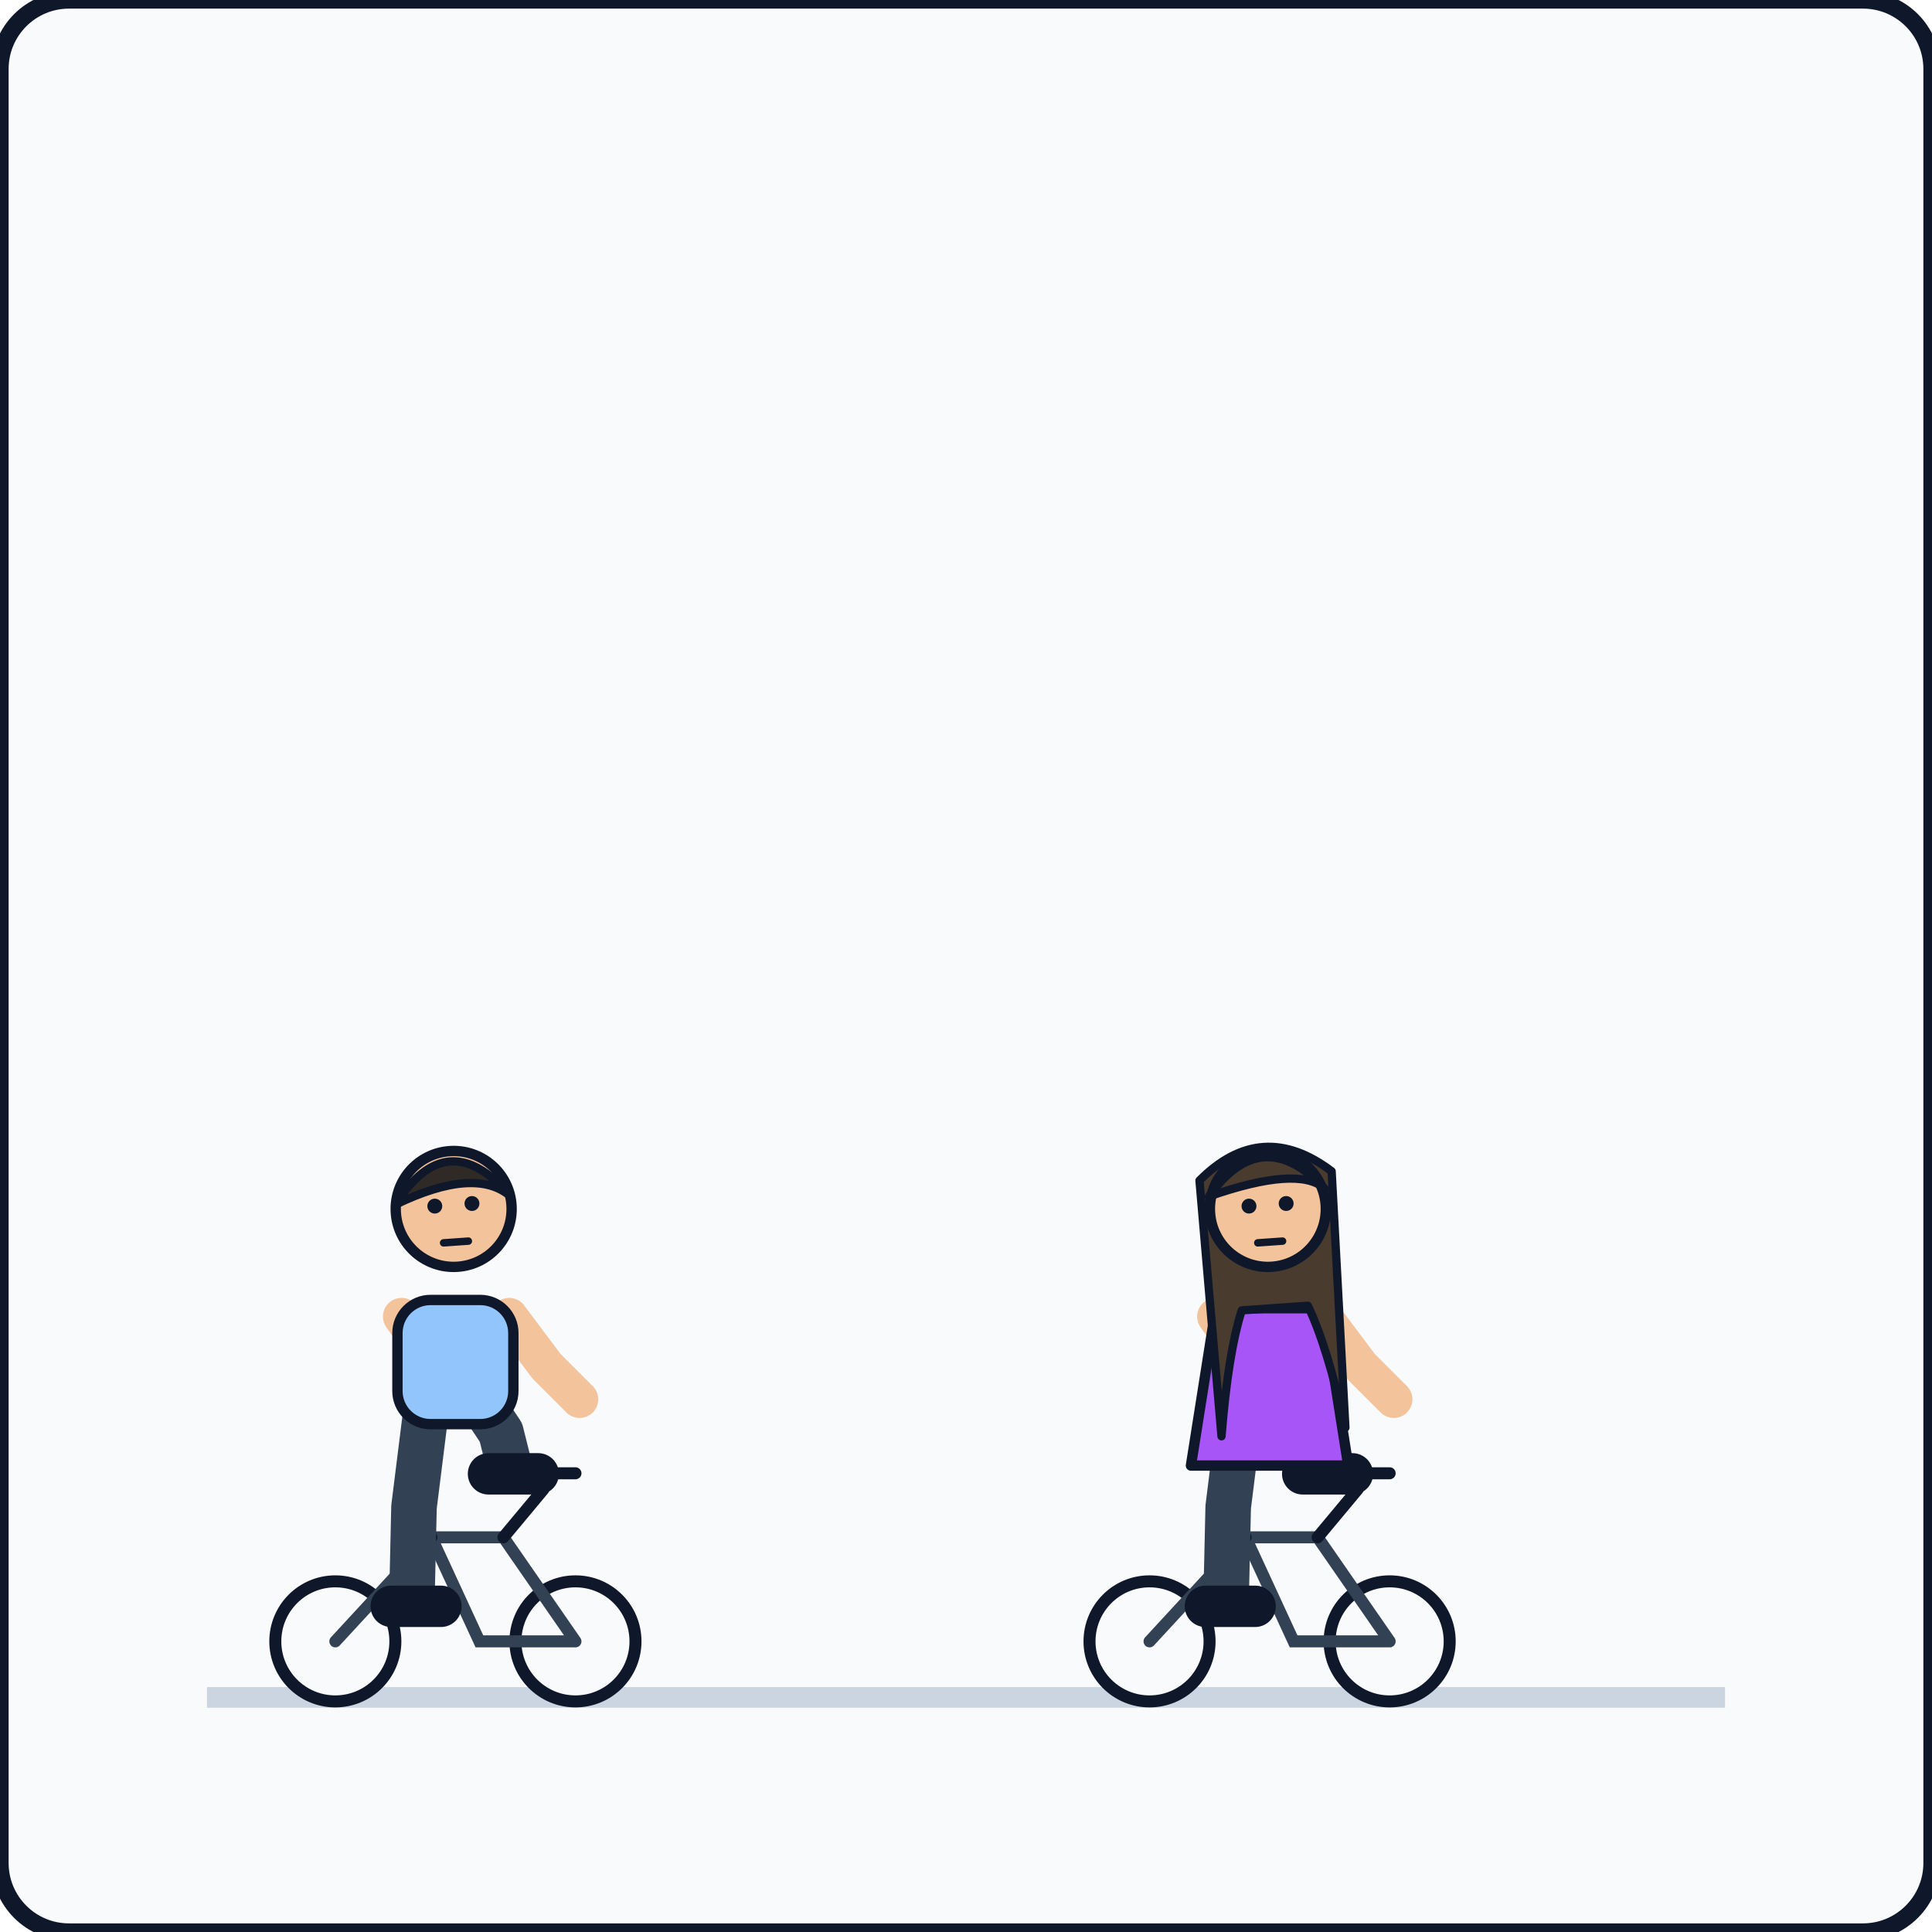
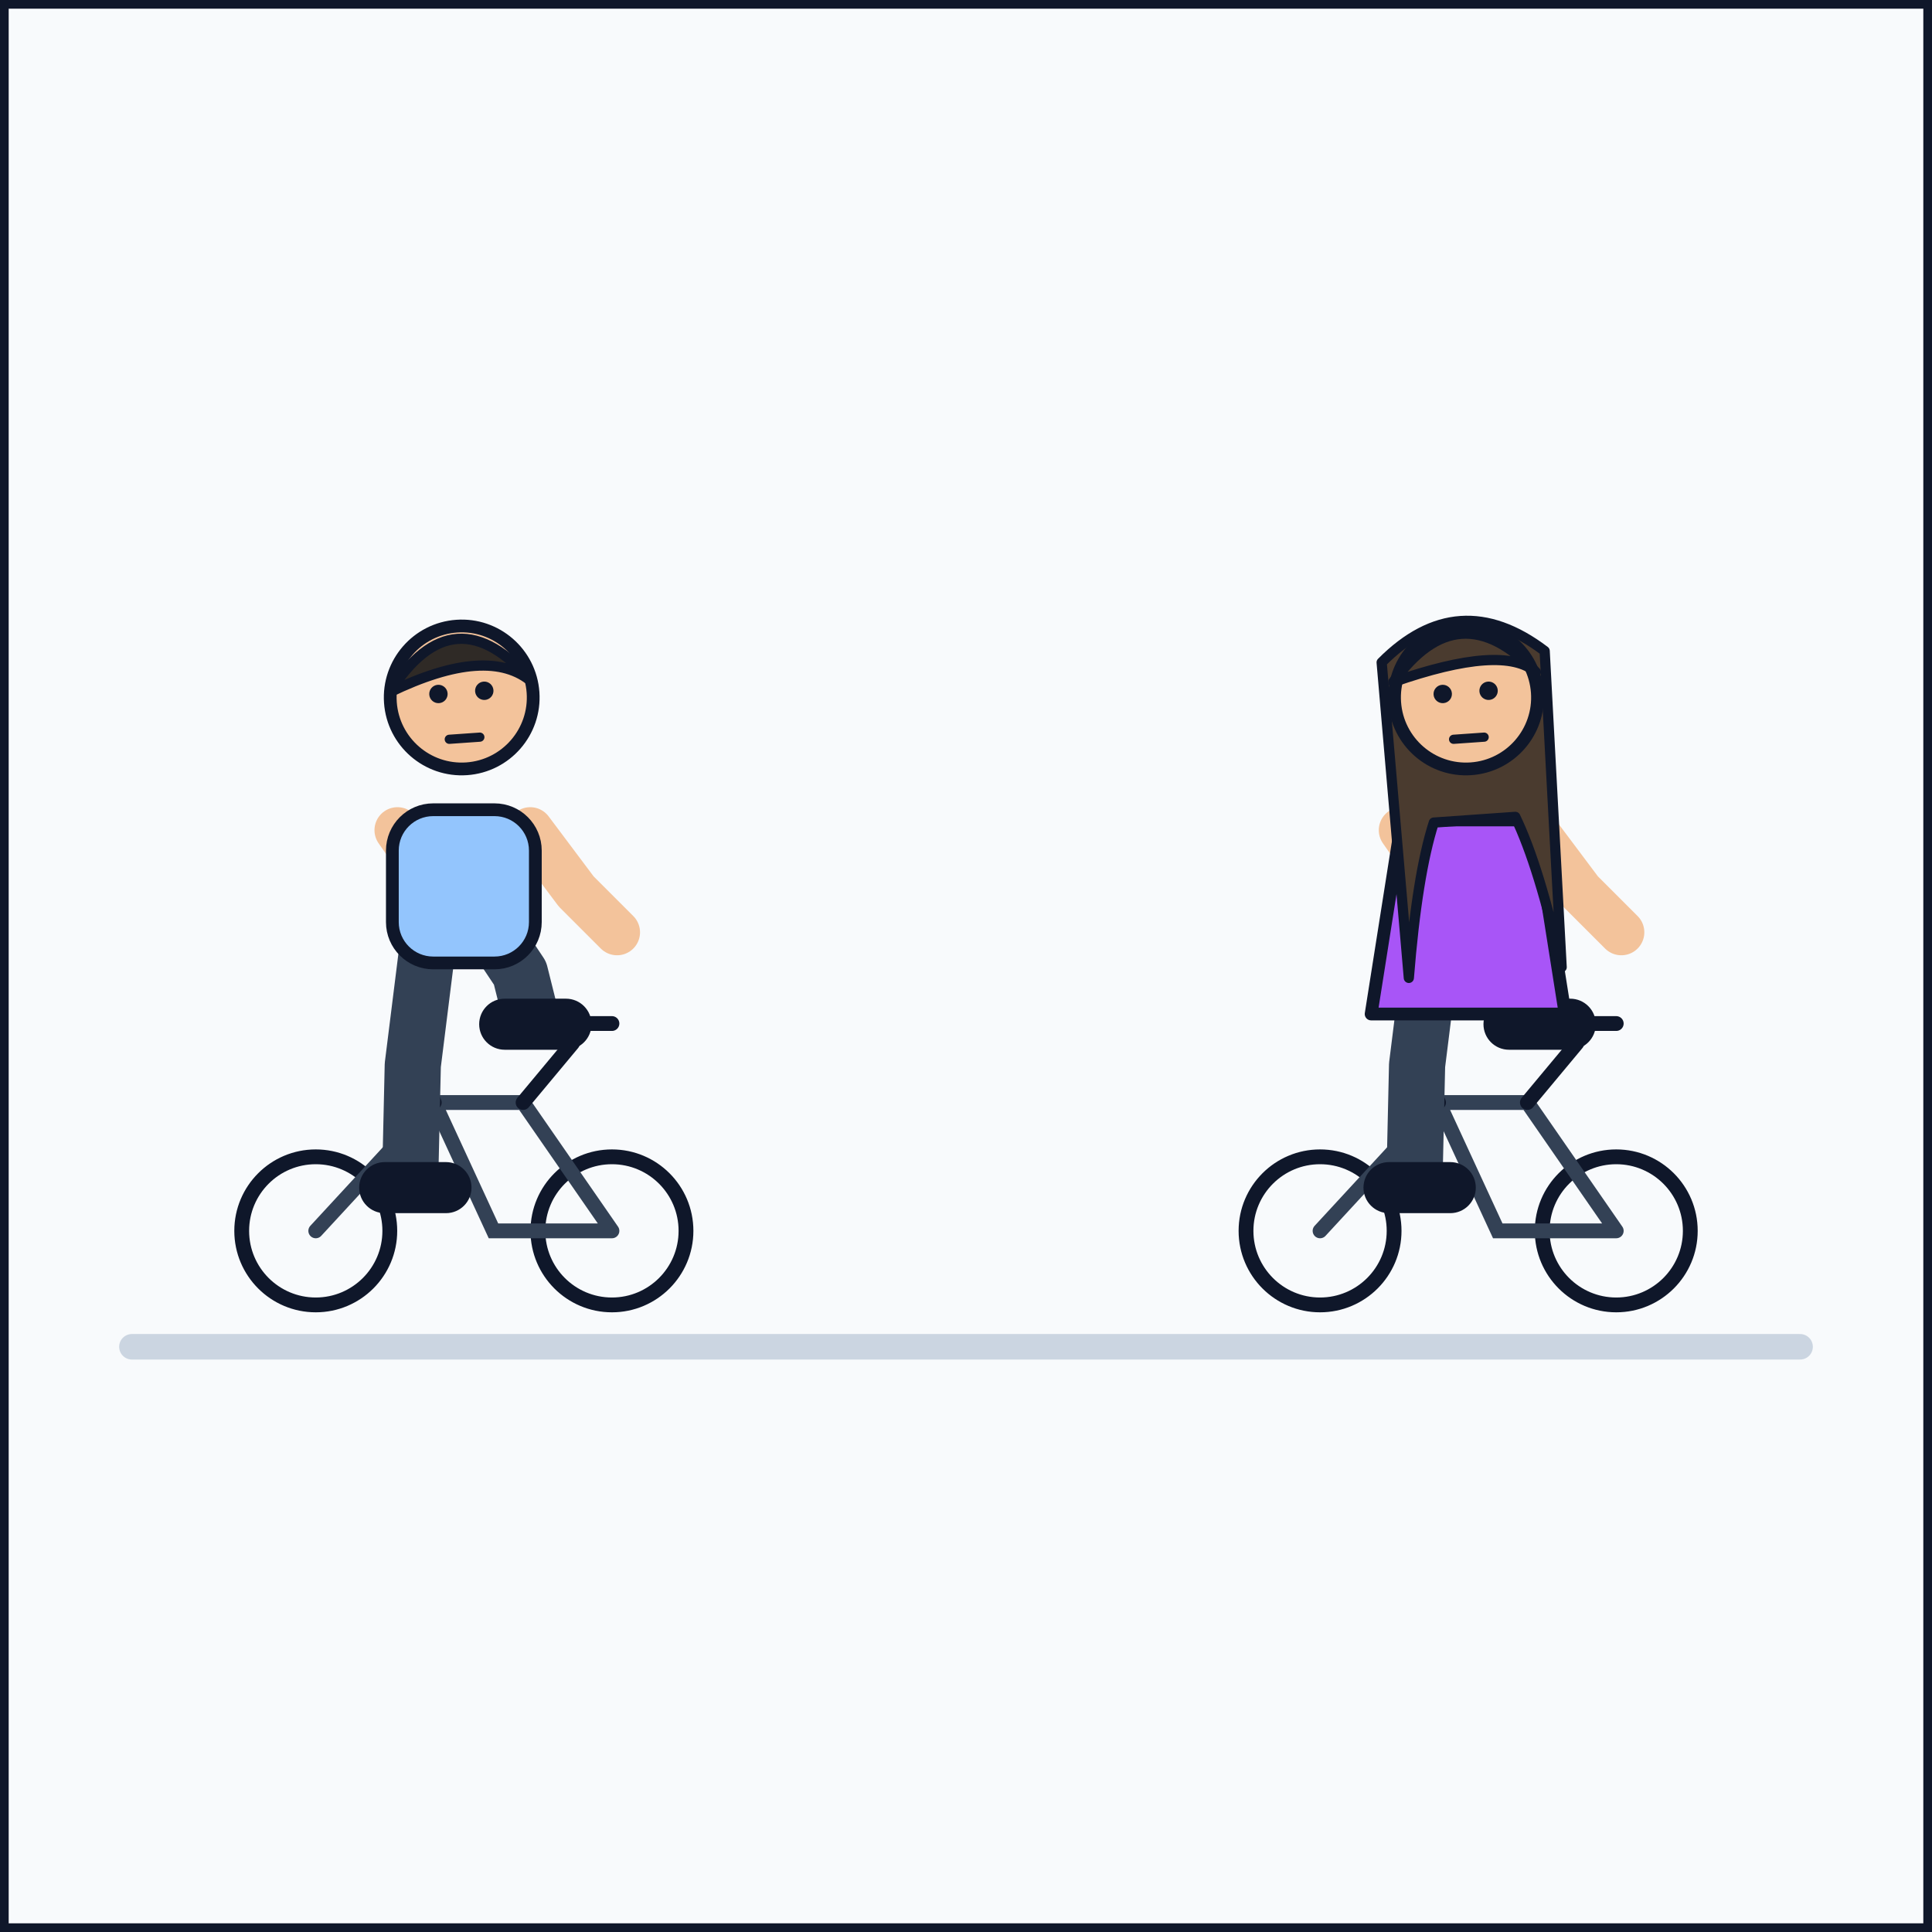
- <svg xmlns="http://www.w3.org/2000/svg" viewBox="0 0 280 280" width="280" height="280" role="img">
-   <rect x="0" y="0" width="280" height="280" rx="10" fill="#F8FAFC" />
-   <g transform="translate(140 246)">
-     <path d="M -110 0 L 110 0" fill="none" stroke="#CBD5E1" stroke-width="3" />
-     <g transform="translate(-74 0) scale(0.58)">
-       <g transform="translate(0 0) scale(1)">
-         <circle cx="-30" cy="-14" r="15" fill="#F8FAFC" stroke="#0F172A" stroke-width="3" stroke-linecap="round" stroke-linejoin="round" />
-         <circle cx="30" cy="-14" r="15" fill="#F8FAFC" stroke="#0F172A" stroke-width="3" stroke-linecap="round" stroke-linejoin="round" />
-         <path d="M -30 -14 L -6 -40 L 6 -14 L 30 -14 M -6 -40 L 12 -40 M 12 -40 L 30 -14 M -6 -40 L 6 -14" fill="none" stroke="#334155" stroke-width="3" stroke-linecap="round" />
-         <path d="M 12 -40 L 22 -52" fill="none" stroke="#0F172A" stroke-width="3" stroke-linecap="round" />
-         <path d="M 14 -56 L 30 -56" fill="none" stroke="#0F172A" stroke-width="3" stroke-linecap="round" />
-         <path d="M -6 -40 L -10 -50" fill="none" stroke="#0F172A" stroke-width="3" stroke-linecap="round" />
-       </g>
-     </g>
-     <g transform="translate(-74 -24) scale(0.6)">
-       <polyline points="-7,-30 -10,-6 -10.5,16" fill="none" stroke="#334155" stroke-width="11" stroke-linecap="round" stroke-linejoin="round" />
-       <polyline points="7,-30 11,-24 13,-16" fill="none" stroke="#334155" stroke-width="11" stroke-linecap="round" stroke-linejoin="round" />
-       <rect x="-19.5" y="14" width="20" height="8" rx="4" fill="#0F172A" stroke="#0F172A" stroke-width="2" stroke-linecap="round" stroke-linejoin="round" />
-       <rect x="4" y="-18" width="20" height="8" rx="4" fill="#0F172A" stroke="#0F172A" stroke-width="2" stroke-linecap="round" stroke-linejoin="round" />
-       <polyline points="-13,-52 -6,-42 4,-35" fill="none" stroke="#F3C39B" stroke-width="9" stroke-linecap="round" stroke-linejoin="round" />
-       <polyline points="13,-52 22,-40 30,-32" fill="none" stroke="#F3C39B" stroke-width="9" stroke-linecap="round" stroke-linejoin="round" />
-       <rect x="-14" y="-56" width="28" height="30" rx="8" fill="#93C5FD" stroke="#0F172A" stroke-width="2.5" stroke-linecap="round" stroke-linejoin="round" />
-       <g transform="rotate(-4 0 -72)">
-         <circle cx="0" cy="-78" r="14" fill="#F3C39B" stroke="#0F172A" stroke-width="2.5" stroke-linecap="round" stroke-linejoin="round" />
-         <path d="M -14 -80 Q 0 -99 14 -80 Q 6 -88 -14 -80 Z" fill="#2F2A26" stroke="#0F172A" stroke-width="2" stroke-linecap="round" stroke-linejoin="round" />
-         <circle cx="-4.5" cy="-79" r="1.8" fill="#0F172A" stroke="none" stroke-width="2.5" stroke-linecap="round" stroke-linejoin="round" />
-         <circle cx="4.5" cy="-79" r="1.8" fill="#0F172A" stroke="none" stroke-width="2.5" stroke-linecap="round" stroke-linejoin="round" />
-         <line x1="-3" y1="-70" x2="3" y2="-70" stroke="#0F172A" stroke-width="1.8" stroke-linecap="round" />
-       </g>
-     </g>
-     <g transform="translate(44 0) scale(0.58)">
-       <g transform="translate(0 0) scale(1)">
-         <circle cx="-30" cy="-14" r="15" fill="#F8FAFC" stroke="#0F172A" stroke-width="3" stroke-linecap="round" stroke-linejoin="round" />
-         <circle cx="30" cy="-14" r="15" fill="#F8FAFC" stroke="#0F172A" stroke-width="3" stroke-linecap="round" stroke-linejoin="round" />
-         <path d="M -30 -14 L -6 -40 L 6 -14 L 30 -14 M -6 -40 L 12 -40 M 12 -40 L 30 -14 M -6 -40 L 6 -14" fill="none" stroke="#334155" stroke-width="3" stroke-linecap="round" />
-         <path d="M 12 -40 L 22 -52" fill="none" stroke="#0F172A" stroke-width="3" stroke-linecap="round" />
-         <path d="M 14 -56 L 30 -56" fill="none" stroke="#0F172A" stroke-width="3" stroke-linecap="round" />
-         <path d="M -6 -40 L -10 -50" fill="none" stroke="#0F172A" stroke-width="3" stroke-linecap="round" />
-       </g>
-     </g>
-     <g transform="translate(44 -24) scale(0.6)">
-       <polyline points="-7,-30 -10,-6 -10.5,16" fill="none" stroke="#334155" stroke-width="11" stroke-linecap="round" stroke-linejoin="round" />
-       <polyline points="7,-30 11,-24 13,-16" fill="none" stroke="#334155" stroke-width="11" stroke-linecap="round" stroke-linejoin="round" />
-       <rect x="-19.5" y="14" width="20" height="8" rx="4" fill="#0F172A" stroke="#0F172A" stroke-width="2" stroke-linecap="round" stroke-linejoin="round" />
-       <rect x="4" y="-18" width="20" height="8" rx="4" fill="#0F172A" stroke="#0F172A" stroke-width="2" stroke-linecap="round" stroke-linejoin="round" />
-       <polyline points="-13,-52 -6,-42 4,-35" fill="none" stroke="#F3C39B" stroke-width="9" stroke-linecap="round" stroke-linejoin="round" />
-       <polyline points="13,-52 22,-40 30,-32" fill="none" stroke="#F3C39B" stroke-width="9" stroke-linecap="round" stroke-linejoin="round" />
-       <polygon points="-13,-54 13,-54 19,-16 -19,-16" fill="#A855F7" stroke="#0F172A" stroke-width="2.5" stroke-linecap="round" stroke-linejoin="round" />
-       <g transform="rotate(-4 0 -72)">
-         <path d="M -15 -24 L -16 -86 Q 0 -100 16 -86 L 15 -24 Q 12 -44 8 -54 L -8 -54 Q -12 -44 -15 -24 Z" fill="#4A3B2F" stroke="#0F172A" stroke-width="2" stroke-linecap="round" stroke-linejoin="round" />
-         <circle cx="0" cy="-78" r="14" fill="#F3C39B" stroke="#0F172A" stroke-width="2.5" stroke-linecap="round" stroke-linejoin="round" />
-         <path d="M -14 -82 Q 0 -99 14 -82 Q 8 -88 -14 -82 Z" fill="#4A3B2F" stroke="#0F172A" stroke-width="2" stroke-linecap="round" stroke-linejoin="round" />
-         <circle cx="-4.5" cy="-79" r="1.8" fill="#0F172A" stroke="none" stroke-width="2.5" stroke-linecap="round" stroke-linejoin="round" />
-         <circle cx="4.5" cy="-79" r="1.8" fill="#0F172A" stroke="none" stroke-width="2.5" stroke-linecap="round" stroke-linejoin="round" />
-         <line x1="-3" y1="-70" x2="3" y2="-70" stroke="#0F172A" stroke-width="1.8" stroke-linecap="round" />
-       </g>
+ <svg xmlns="http://www.w3.org/2000/svg" viewBox="-128.50 -152.74 227.00 227.00" width="280" height="280" preserveAspectRatio="xMidYMid meet" role="img">
+   <rect x="-128.50" y="-152.74" width="227.00" height="227.00" fill="#F8FAFC" />
+   <g transform="translate(-74 0) scale(0.58)">
+     <g transform="translate(0 0) scale(1)">
+       <circle cx="-30" cy="-14" r="15" fill="#F8FAFC" stroke="#0F172A" stroke-width="3" stroke-linecap="round" stroke-linejoin="round" />
+       <circle cx="30" cy="-14" r="15" fill="#F8FAFC" stroke="#0F172A" stroke-width="3" stroke-linecap="round" stroke-linejoin="round" />
+       <path d="M -30 -14 L -6 -40 L 6 -14 L 30 -14 M -6 -40 L 12 -40 M 12 -40 L 30 -14 M -6 -40 L 6 -14" fill="none" stroke="#334155" stroke-width="3" stroke-linecap="round" />
+       <path d="M 12 -40 L 22 -52" fill="none" stroke="#0F172A" stroke-width="3" stroke-linecap="round" />
+       <path d="M 14 -56 L 30 -56" fill="none" stroke="#0F172A" stroke-width="3" stroke-linecap="round" />
+       <path d="M -6 -40 L -10 -50" fill="none" stroke="#0F172A" stroke-width="3" stroke-linecap="round" />
    </g>
  </g>
-   <rect x="0" y="0" width="280" height="280" rx="10" fill="none" stroke="#0F172A" stroke-width="2.5" />
+   <g transform="translate(-74 -24) scale(0.6)">
+     <polyline points="-7,-30 -10,-6 -10.5,16" fill="none" stroke="#334155" stroke-width="11" stroke-linecap="round" stroke-linejoin="round" />
+     <polyline points="7,-30 11,-24 13,-16" fill="none" stroke="#334155" stroke-width="11" stroke-linecap="round" stroke-linejoin="round" />
+     <rect x="-19.5" y="14" width="20" height="8" rx="4" fill="#0F172A" stroke="#0F172A" stroke-width="2" stroke-linecap="round" stroke-linejoin="round" />
+     <rect x="4" y="-18" width="20" height="8" rx="4" fill="#0F172A" stroke="#0F172A" stroke-width="2" stroke-linecap="round" stroke-linejoin="round" />
+     <polyline points="-13,-52 -6,-42 4,-35" fill="none" stroke="#F3C39B" stroke-width="9" stroke-linecap="round" stroke-linejoin="round" />
+     <polyline points="13,-52 22,-40 30,-32" fill="none" stroke="#F3C39B" stroke-width="9" stroke-linecap="round" stroke-linejoin="round" />
+     <rect x="-14" y="-56" width="28" height="30" rx="8" fill="#93C5FD" stroke="#0F172A" stroke-width="2.5" stroke-linecap="round" stroke-linejoin="round" />
+     <g transform="rotate(-4 0 -72)">
+       <circle cx="0" cy="-78" r="14" fill="#F3C39B" stroke="#0F172A" stroke-width="2.5" stroke-linecap="round" stroke-linejoin="round" />
+       <path d="M -14 -80 Q 0 -99 14 -80 Q 6 -88 -14 -80 Z" fill="#2F2A26" stroke="#0F172A" stroke-width="2" stroke-linecap="round" stroke-linejoin="round" />
+       <circle cx="-4.5" cy="-79" r="1.8" fill="#0F172A" stroke="none" stroke-width="2.5" stroke-linecap="round" stroke-linejoin="round" />
+       <circle cx="4.5" cy="-79" r="1.8" fill="#0F172A" stroke="none" stroke-width="2.5" stroke-linecap="round" stroke-linejoin="round" />
+       <line x1="-3" y1="-70" x2="3" y2="-70" stroke="#0F172A" stroke-width="1.8" stroke-linecap="round" />
+     </g>
+   </g>
+   <g transform="translate(44 0) scale(0.58)">
+     <g transform="translate(0 0) scale(1)">
+       <circle cx="-30" cy="-14" r="15" fill="#F8FAFC" stroke="#0F172A" stroke-width="3" stroke-linecap="round" stroke-linejoin="round" />
+       <circle cx="30" cy="-14" r="15" fill="#F8FAFC" stroke="#0F172A" stroke-width="3" stroke-linecap="round" stroke-linejoin="round" />
+       <path d="M -30 -14 L -6 -40 L 6 -14 L 30 -14 M -6 -40 L 12 -40 M 12 -40 L 30 -14 M -6 -40 L 6 -14" fill="none" stroke="#334155" stroke-width="3" stroke-linecap="round" />
+       <path d="M 12 -40 L 22 -52" fill="none" stroke="#0F172A" stroke-width="3" stroke-linecap="round" />
+       <path d="M 14 -56 L 30 -56" fill="none" stroke="#0F172A" stroke-width="3" stroke-linecap="round" />
+       <path d="M -6 -40 L -10 -50" fill="none" stroke="#0F172A" stroke-width="3" stroke-linecap="round" />
+     </g>
+   </g>
+   <g transform="translate(44 -24) scale(0.6)">
+     <polyline points="-7,-30 -10,-6 -10.5,16" fill="none" stroke="#334155" stroke-width="11" stroke-linecap="round" stroke-linejoin="round" />
+     <polyline points="7,-30 11,-24 13,-16" fill="none" stroke="#334155" stroke-width="11" stroke-linecap="round" stroke-linejoin="round" />
+     <rect x="-19.5" y="14" width="20" height="8" rx="4" fill="#0F172A" stroke="#0F172A" stroke-width="2" stroke-linecap="round" stroke-linejoin="round" />
+     <rect x="4" y="-18" width="20" height="8" rx="4" fill="#0F172A" stroke="#0F172A" stroke-width="2" stroke-linecap="round" stroke-linejoin="round" />
+     <polyline points="-13,-52 -6,-42 4,-35" fill="none" stroke="#F3C39B" stroke-width="9" stroke-linecap="round" stroke-linejoin="round" />
+     <polyline points="13,-52 22,-40 30,-32" fill="none" stroke="#F3C39B" stroke-width="9" stroke-linecap="round" stroke-linejoin="round" />
+     <polygon points="-13,-54 13,-54 19,-16 -19,-16" fill="#A855F7" stroke="#0F172A" stroke-width="2.5" stroke-linecap="round" stroke-linejoin="round" />
+     <g transform="rotate(-4 0 -72)">
+       <path d="M -15 -24 L -16 -86 Q 0 -100 16 -86 L 15 -24 Q 12 -44 8 -54 L -8 -54 Q -12 -44 -15 -24 Z" fill="#4A3B2F" stroke="#0F172A" stroke-width="2" stroke-linecap="round" stroke-linejoin="round" />
+       <circle cx="0" cy="-78" r="14" fill="#F3C39B" stroke="#0F172A" stroke-width="2.5" stroke-linecap="round" stroke-linejoin="round" />
+       <path d="M -14 -82 Q 0 -99 14 -82 Q 8 -88 -14 -82 Z" fill="#4A3B2F" stroke="#0F172A" stroke-width="2" stroke-linecap="round" stroke-linejoin="round" />
+       <circle cx="-4.5" cy="-79" r="1.8" fill="#0F172A" stroke="none" stroke-width="2.5" stroke-linecap="round" stroke-linejoin="round" />
+       <circle cx="4.5" cy="-79" r="1.8" fill="#0F172A" stroke="none" stroke-width="2.5" stroke-linecap="round" stroke-linejoin="round" />
+       <line x1="-3" y1="-70" x2="3" y2="-70" stroke="#0F172A" stroke-width="1.8" stroke-linecap="round" />
+     </g>
+   </g>
+   <path d="M -113.0 5.5 L 83.0 5.5" fill="none" stroke="#CBD5E1" stroke-width="3" stroke-linecap="round" data-decor="1" />
+   <rect x="-128.50" y="-152.74" width="227.00" height="227.00" fill="none" stroke="#0F172A" stroke-width="2.04" />
</svg>
